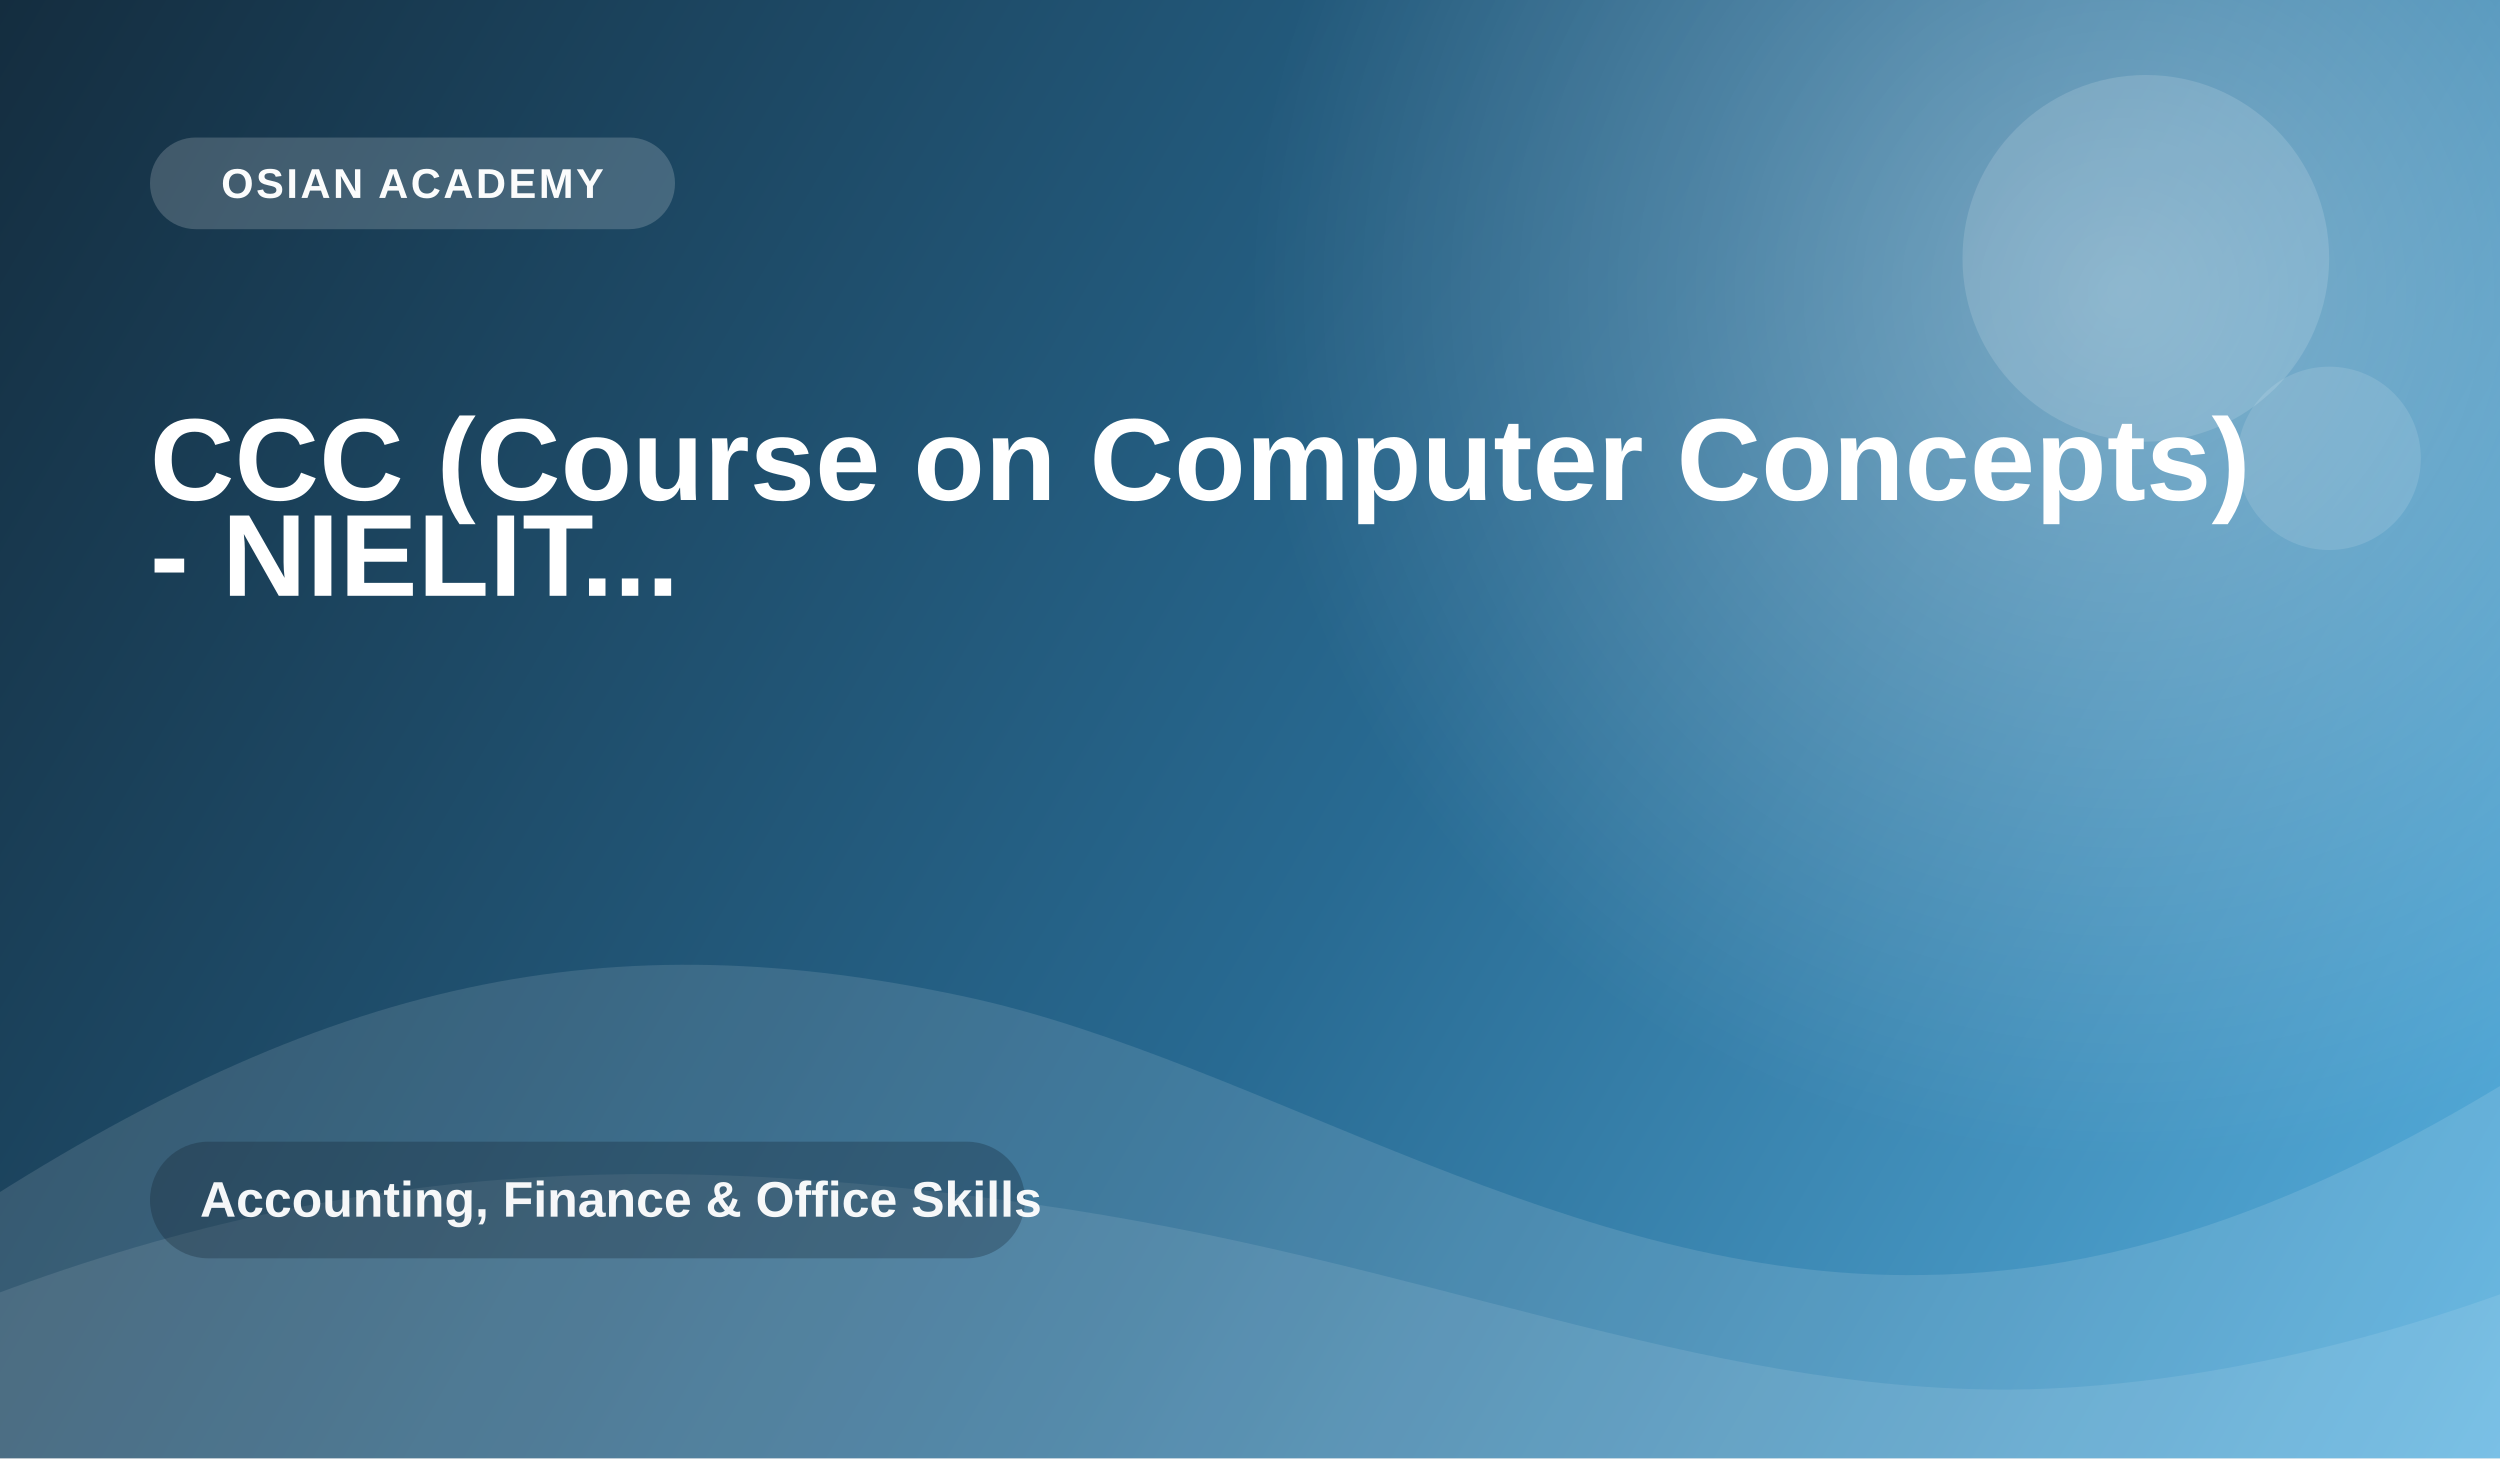
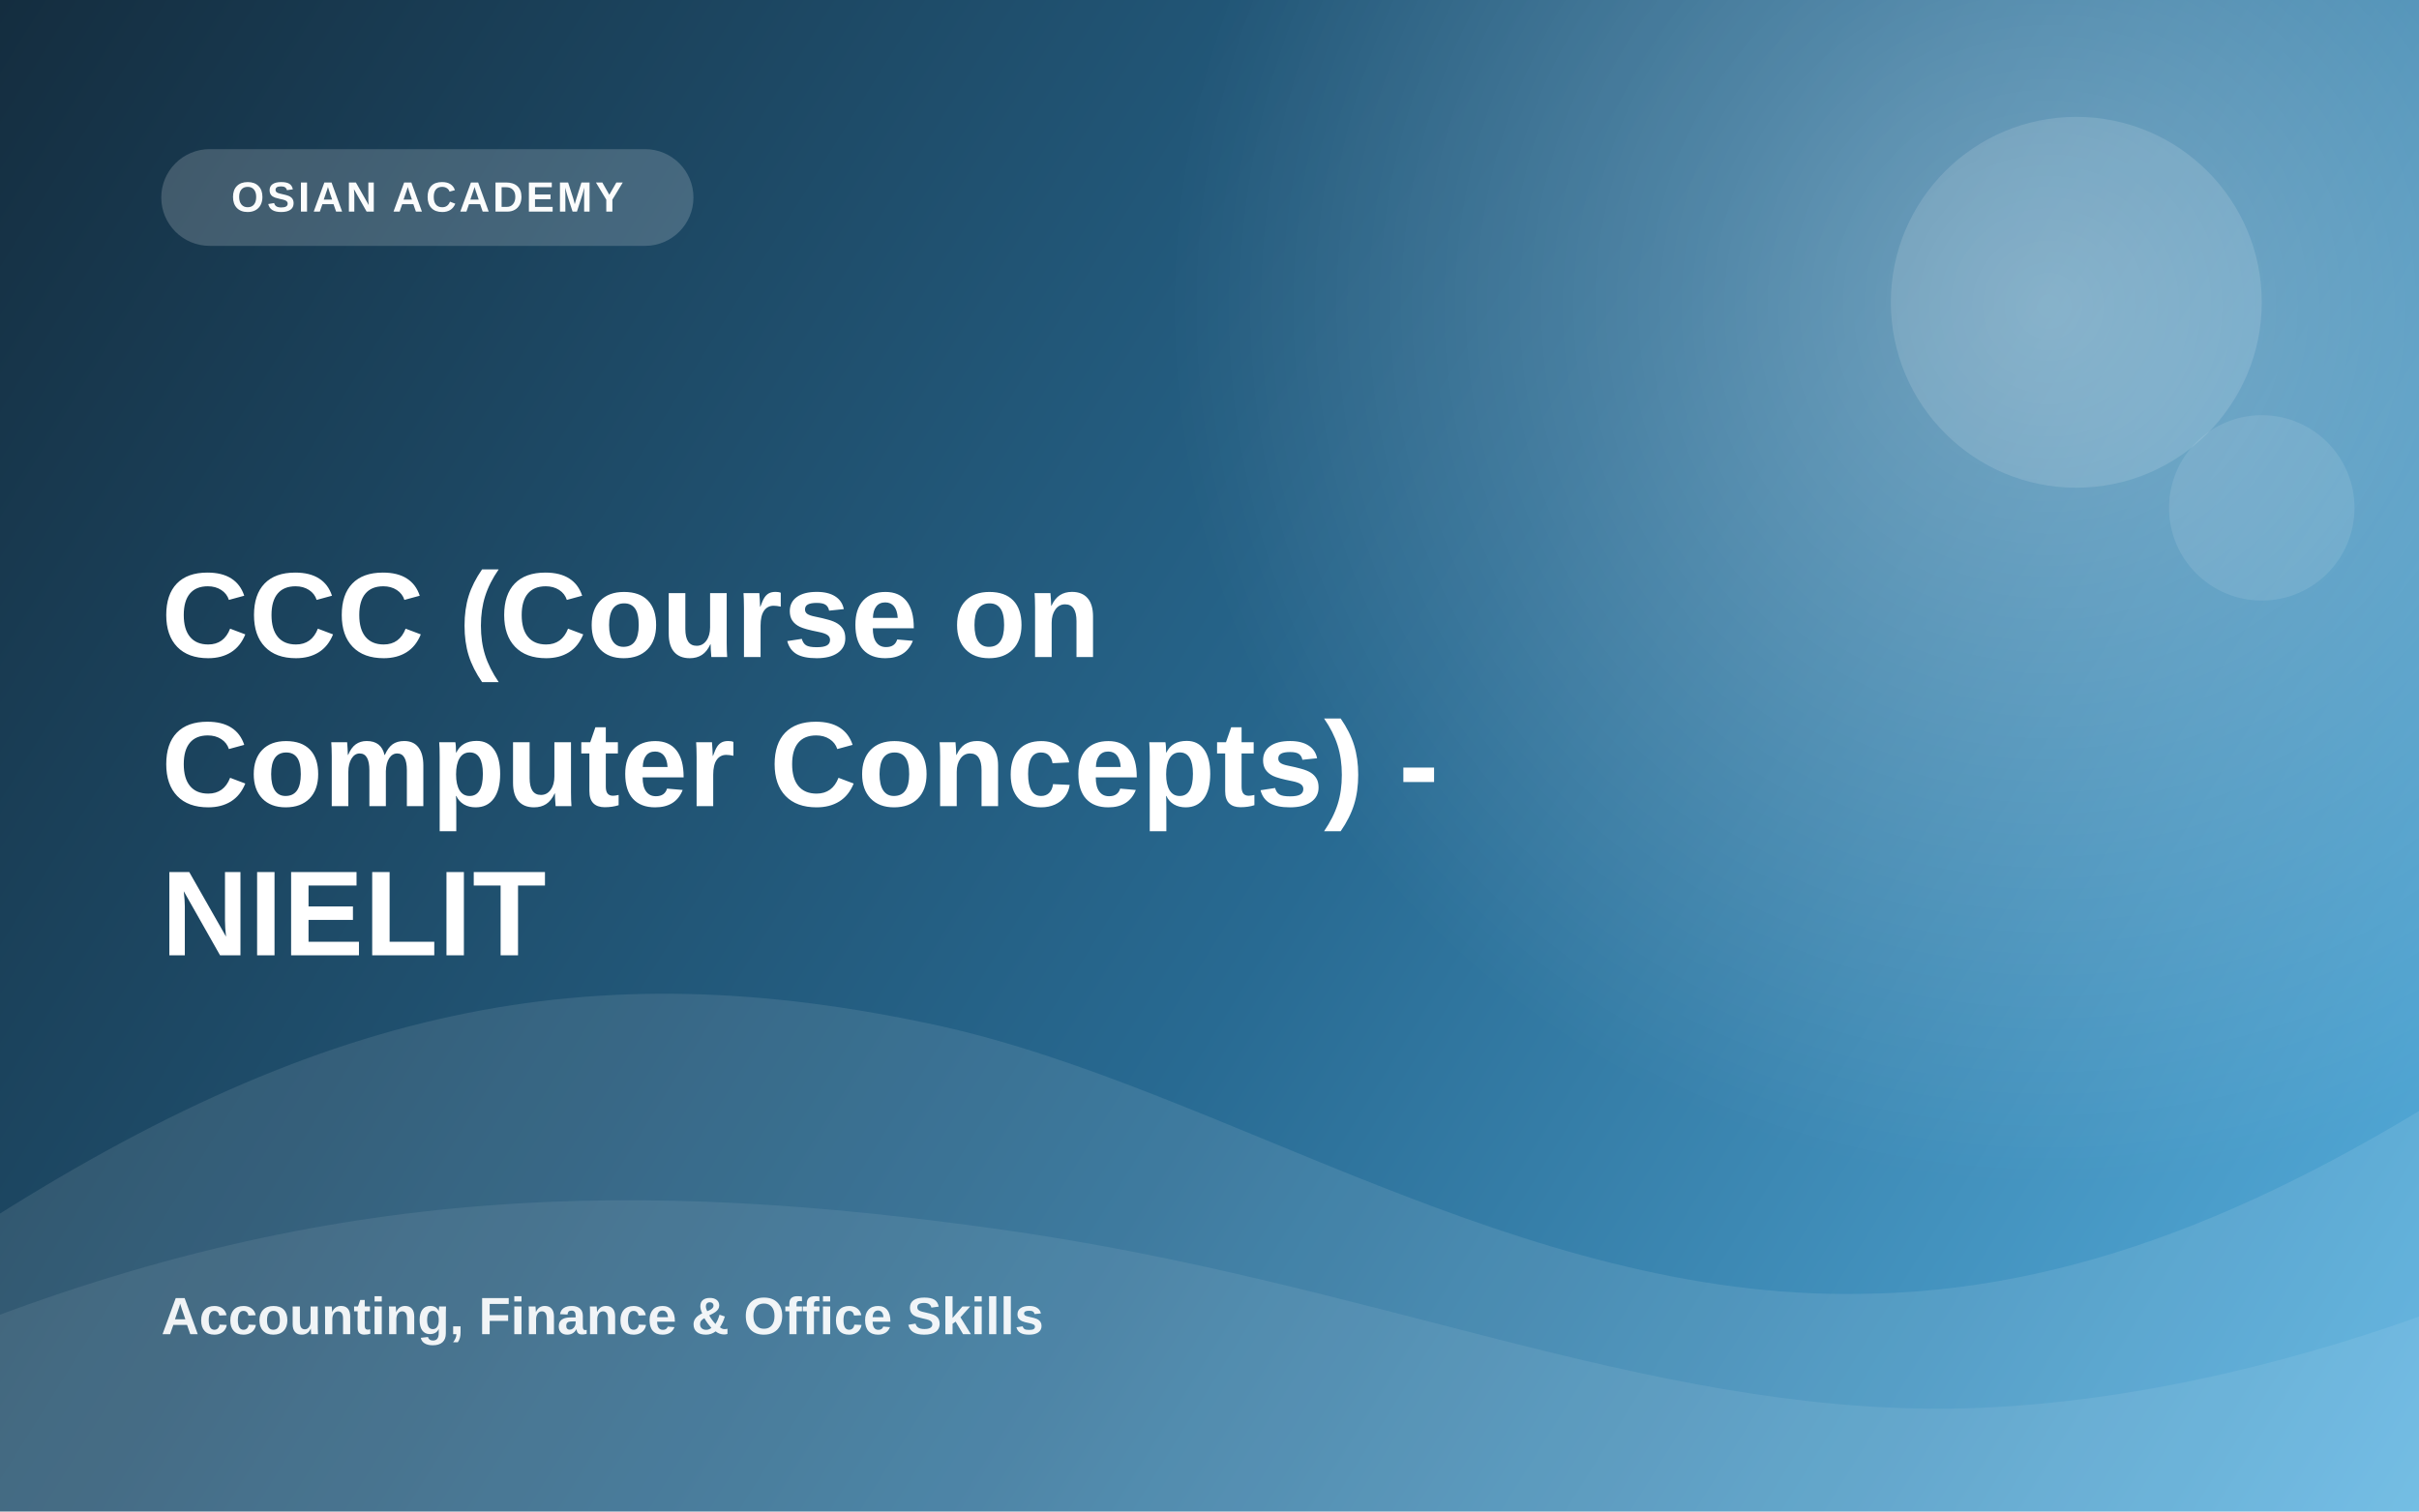
- <svg xmlns="http://www.w3.org/2000/svg" width="1200" height="700" viewBox="0 0 1200 700" role="img" aria-label="CCC (Course on Computer Concepts) - NIELIT - Osian Academy">
+ <svg xmlns="http://www.w3.org/2000/svg" width="1200" height="750" viewBox="0 0 1200 750" role="img" aria-label="CCC (Course on Computer Concepts) - NIELIT - Osian Academy">
  <defs>
-     <linearGradient id="bg" x1="0" y1="0" x2="1200" y2="700" gradientUnits="userSpaceOnUse">
+     <linearGradient id="bg" x1="0" y1="0" x2="1200" y2="750" gradientUnits="userSpaceOnUse">
      <stop offset="0" stop-color="#142D3F" />
      <stop offset="0.55" stop-color="#286A92" />
      <stop offset="1" stop-color="#57B0DF" />
    </linearGradient>
-     <radialGradient id="glow" cx="0" cy="0" r="1" gradientUnits="userSpaceOnUse" gradientTransform="translate(1020 140) rotate(135) scale(420 420)">
-       <stop stop-color="#FFFFFF" stop-opacity="0.35" />
+     <radialGradient id="glow" cx="0" cy="0" r="1" gradientUnits="userSpaceOnUse" gradientTransform="translate(1020 150) rotate(135) scale(440 440)">
+       <stop stop-color="#FFFFFF" stop-opacity="0.32" />
      <stop offset="1" stop-color="#FFFFFF" stop-opacity="0" />
    </radialGradient>
  </defs>
-   <rect width="1200" height="700" fill="url(#bg)" />
-   <rect width="1200" height="700" fill="url(#glow)" />
-   <path d="M-20 585C157 469 292 441 466 479C606 510 754 615 923 612C1028 611 1128 570 1240 496V760H-20V585Z" fill="#FFFFFF" fill-opacity="0.12" />
-   <path d="M-20 628C165 555 318 553 496 578C681 604 814 668 966 667C1055 666 1152 642 1240 606V760H-20V628Z" fill="#FFFFFF" fill-opacity="0.1" />
-   <rect x="72" y="66" width="252" height="44" rx="22" fill="#FFFFFF" fill-opacity="0.18" />
-   <text x="198" y="95" text-anchor="middle" fill="#FFFFFF" fill-opacity="0.98" font-family="Poppins,Segoe UI,Arial,sans-serif" font-size="20" font-weight="700" letter-spacing="1.2">OSIAN ACADEMY</text>
-   <text x="72" y="240" fill="#FFFFFF" font-family="Poppins,Segoe UI,Arial,sans-serif" font-size="56" font-weight="800" letter-spacing="0.2">
-     <tspan x="72" dy="0">CCC (Course on Computer Concepts)</tspan>
-     <tspan x="72" dy="46">- NIELIT...</tspan>
+   <rect width="1200" height="750" fill="url(#bg)" />
+   <rect width="1200" height="750" fill="url(#glow)" />
+   <path d="M-20 615C157 499 292 471 466 509C606 540 754 645 923 642C1028 641 1128 600 1240 526V810H-20V615Z" fill="#FFFFFF" fill-opacity="0.1" />
+   <path d="M-20 660C165 587 318 585 496 610C681 636 814 700 966 699C1055 698 1152 674 1240 638V810H-20V660Z" fill="#FFFFFF" fill-opacity="0.08" />
+   <circle cx="1030" cy="150" r="92" fill="#FFFFFF" fill-opacity="0.13" />
+   <circle cx="1122" cy="252" r="46" fill="#FFFFFF" fill-opacity="0.1" />
+   <rect x="80" y="74" width="264" height="48" rx="24" fill="#FFFFFF" fill-opacity="0.18" />
+   <text x="212" y="105" text-anchor="middle" fill="#FFFFFF" fill-opacity="0.98" font-family="Poppins,Segoe UI,Arial,sans-serif" font-size="21" font-weight="700" letter-spacing="1.4">OSIAN ACADEMY</text>
+   <text x="80" y="326" fill="#FFFFFF" font-family="Poppins,Segoe UI,Arial,sans-serif" font-size="60" font-weight="800" letter-spacing="0.2">
+     <tspan x="80" dy="0">CCC (Course on</tspan>
+     <tspan x="80" dy="74">Computer Concepts) -</tspan>
+     <tspan x="80" dy="74">NIELIT</tspan>
  </text>
-   <rect x="72" y="548" width="420" height="56" rx="28" fill="#0B1420" fill-opacity="0.26" />
-   <text x="96" y="584" fill="#FFFFFF" fill-opacity="0.95" font-family="Poppins,Segoe UI,Arial,sans-serif" font-size="24" font-weight="600">Accounting, Finance &amp; Office Skills</text>
-   <circle cx="1030" cy="124" r="88" fill="#FFFFFF" fill-opacity="0.14" />
-   <circle cx="1118" cy="220" r="44" fill="#FFFFFF" fill-opacity="0.12" />
+   <text x="80" y="662" fill="#FFFFFF" fill-opacity="0.92" font-family="Poppins,Segoe UI,Arial,sans-serif" font-size="26" font-weight="600">Accounting, Finance &amp; Office Skills</text>
</svg>
